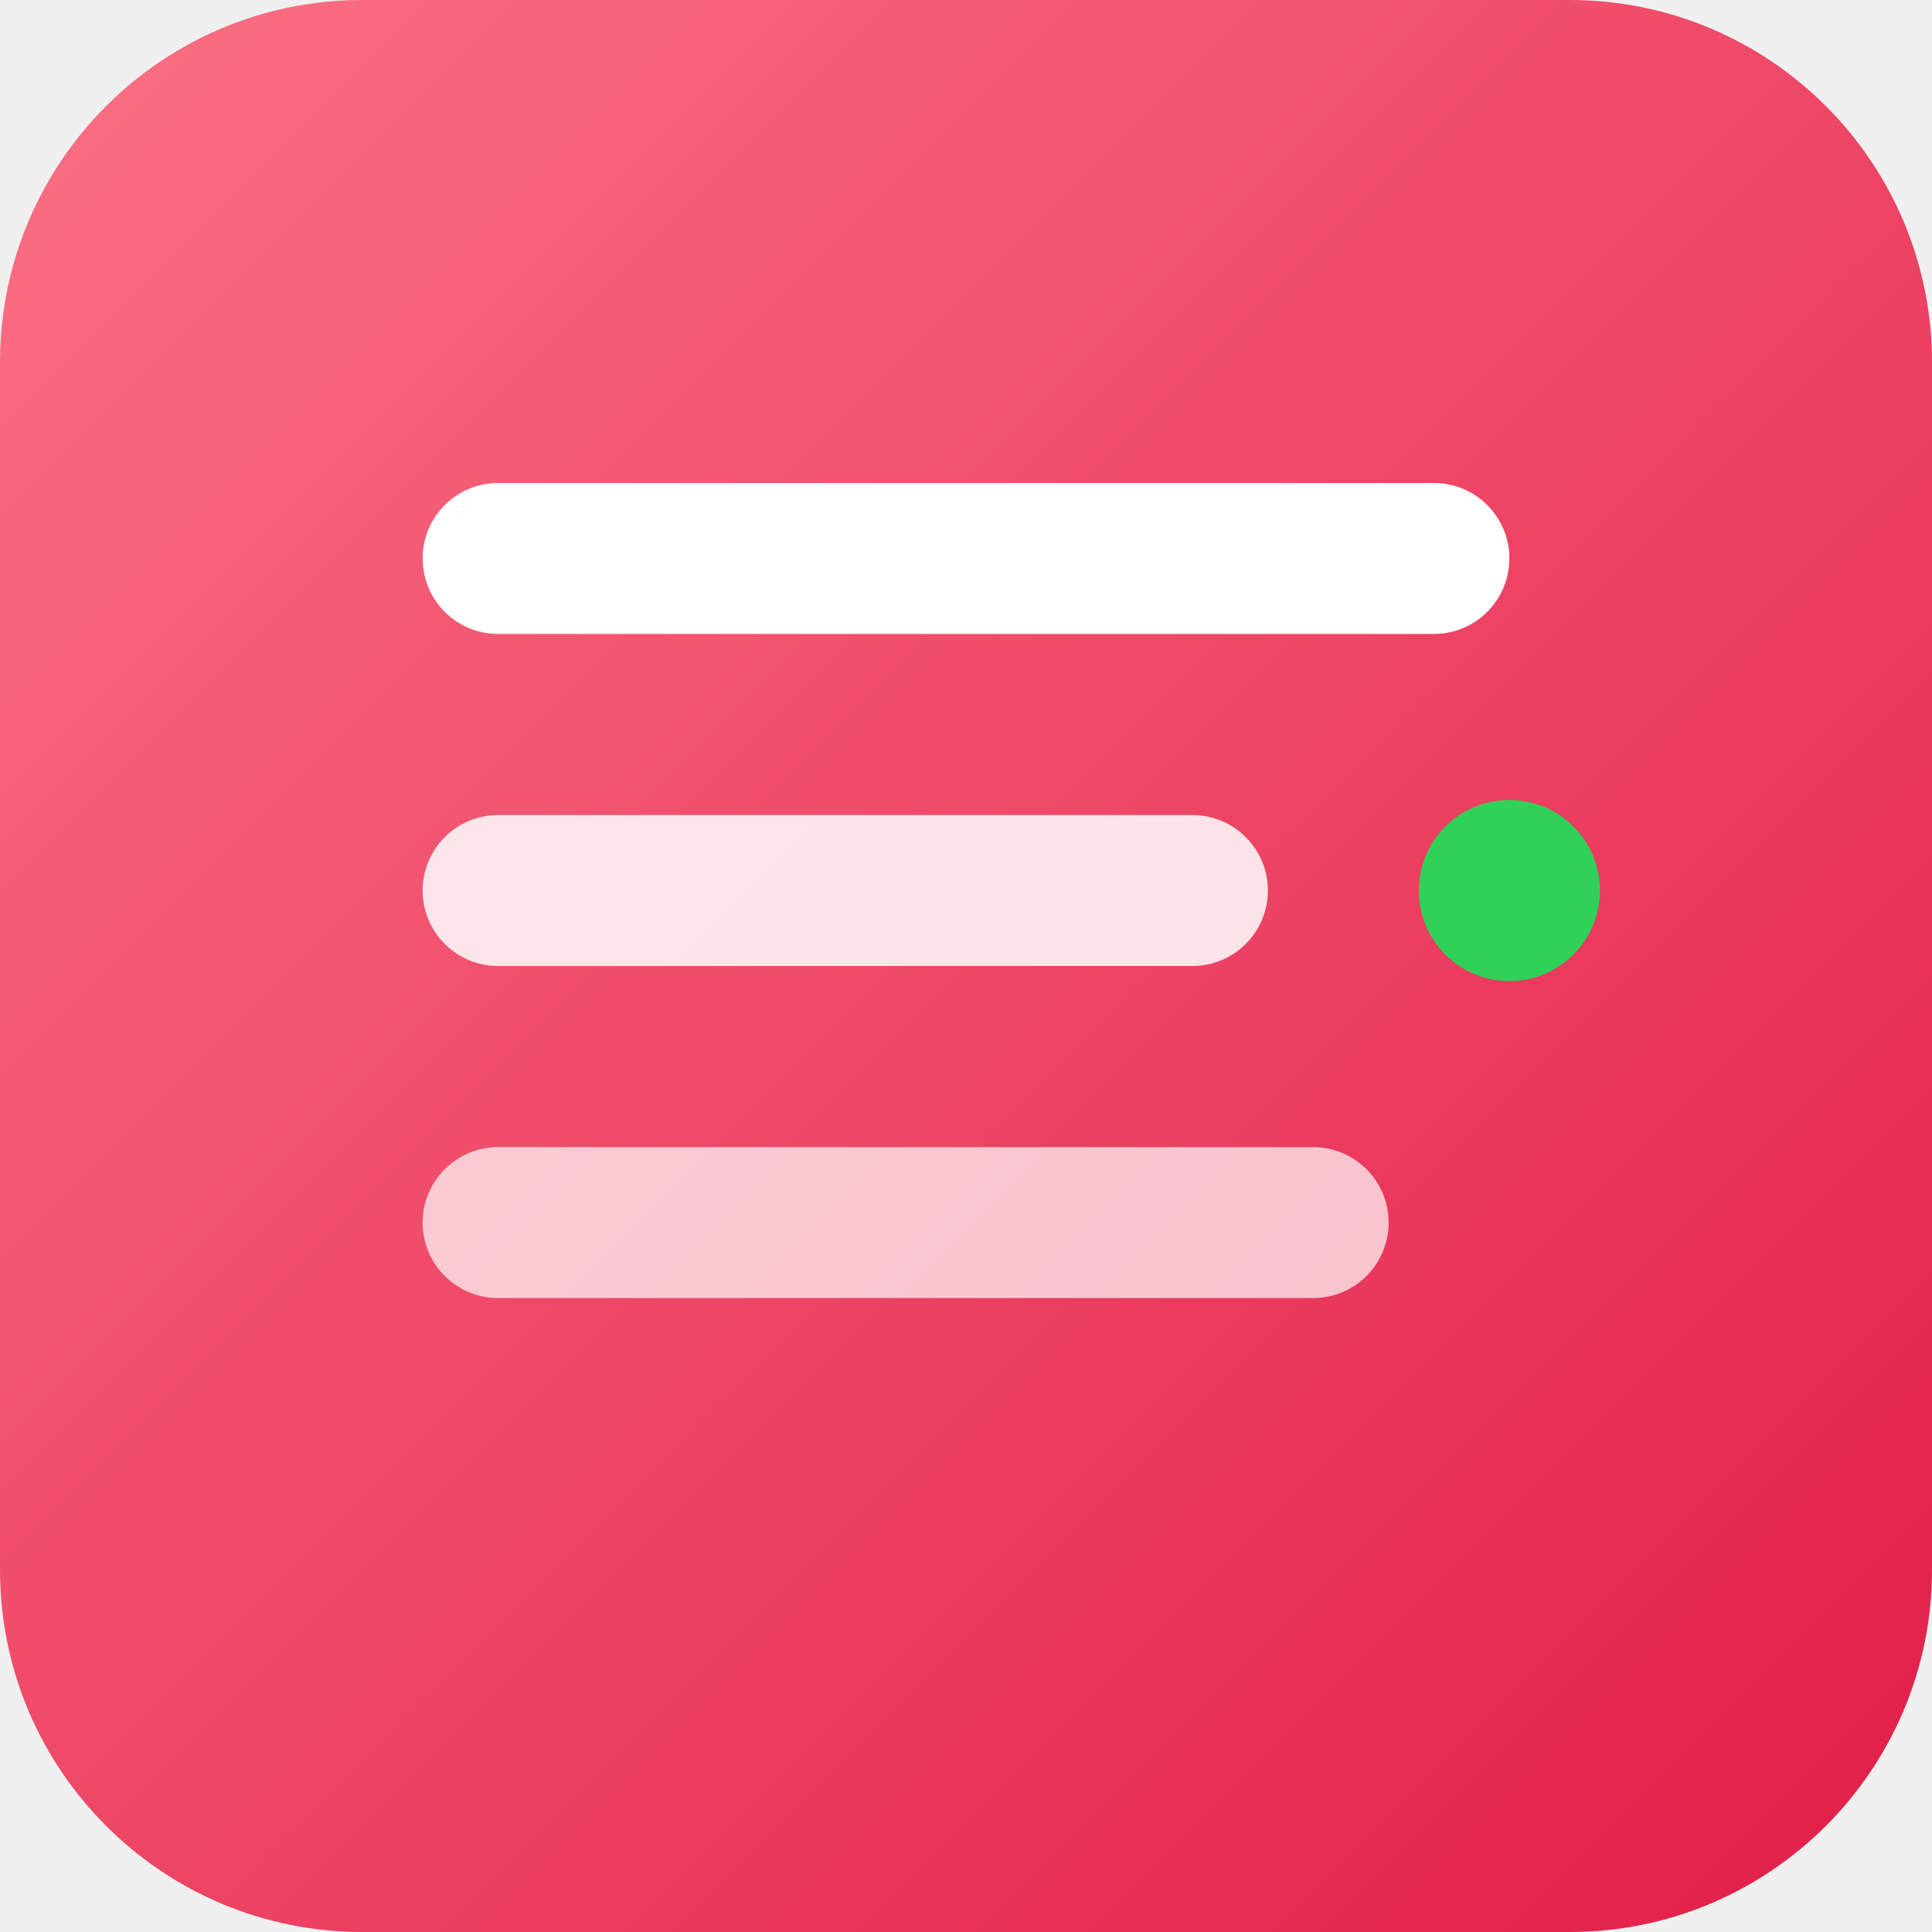
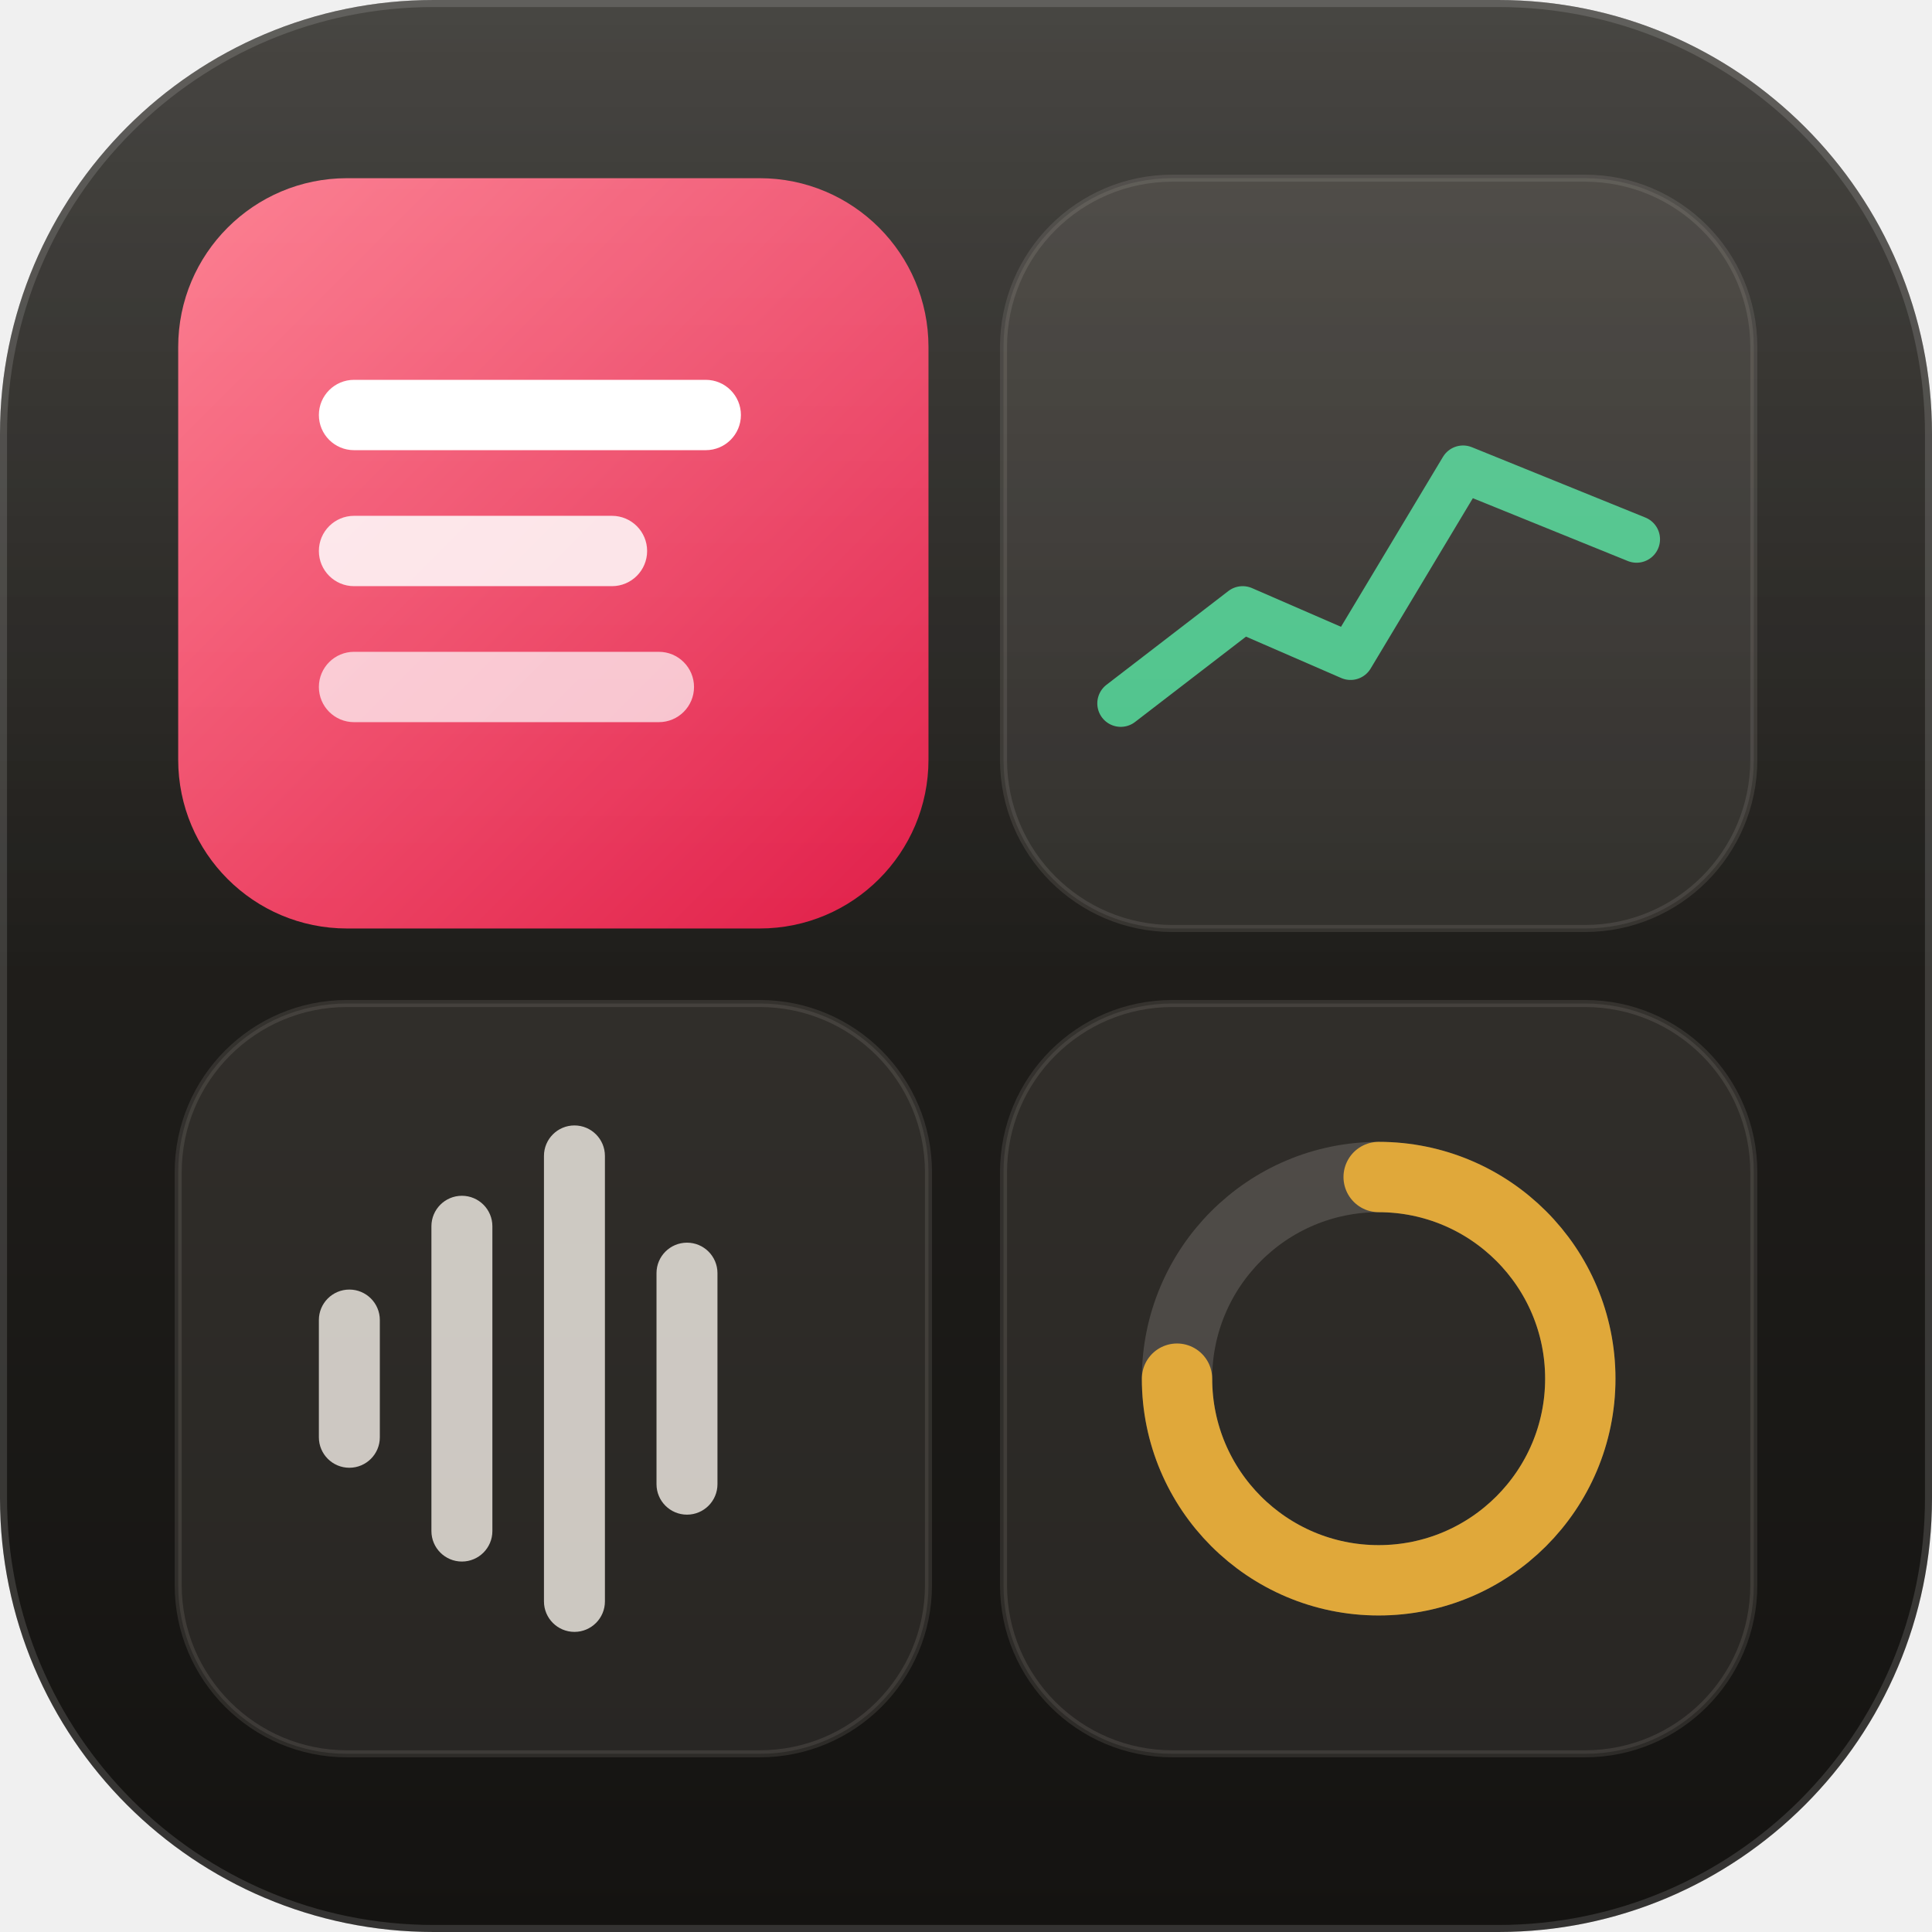
- <svg xmlns="http://www.w3.org/2000/svg" viewBox="0 0 64 64">
+ <svg xmlns="http://www.w3.org/2000/svg" viewBox="100 100 824 824">
  <defs>
-     <linearGradient id="g" x1="0" y1="0" x2="1" y2="1">
+     <linearGradient id="fBg" x1="0" y1="0" x2="0" y2="1">
+       <stop offset="0" stop-color="#2a2824" />
+       <stop offset="1" stop-color="#141311" />
+     </linearGradient>
+     <linearGradient id="fCoral" x1="0" y1="0" x2="1" y2="1">
      <stop offset="0" stop-color="#fb7185" />
      <stop offset="1" stop-color="#e11d48" />
    </linearGradient>
+     <linearGradient id="fSheen" x1="0" y1="0" x2="0" y2="1">
+       <stop offset="0" stop-color="#fff" stop-opacity=".14" />
+       <stop offset=".5" stop-color="#fff" stop-opacity="0" />
+     </linearGradient>
  </defs>
-   <rect width="64" height="64" rx="12" fill="url(#g)" />
+   <rect x="100" y="100" width="824" height="824" rx="185" fill="url(#fBg)" />
+   <rect x="176" y="176" width="320" height="320" rx="72" fill="url(#fCoral)" />
  <g fill="#fff">
-     <rect x="14" y="16" width="36" height="5" rx="2.5" />
-     <rect x="14" y="27" width="28" height="5" rx="2.5" opacity="0.85" />
-     <rect x="14" y="38" width="32" height="5" rx="2.5" opacity="0.7" />
-     <circle cx="50" cy="29.5" r="3" fill="#30d158" />
+     <rect x="236" y="262" width="180" height="30" rx="15" />
+     <rect x="236" y="320" width="140" height="30" rx="15" opacity=".85" />
+     <rect x="236" y="378" width="160" height="30" rx="15" opacity=".7" />
  </g>
+   <rect x="528" y="176" width="320" height="320" rx="72" fill="rgba(255,246,236,.08)" stroke="rgba(255,246,236,.10)" stroke-width="3" />
+   <polyline points="578,400 630,360 676,380 724,300 798,330" fill="none" stroke="#4cc38a" stroke-width="20" stroke-linecap="round" stroke-linejoin="round" />
+   <rect x="176" y="528" width="320" height="320" rx="72" fill="rgba(255,246,236,.08)" stroke="rgba(255,246,236,.10)" stroke-width="3" />
+   <g fill="#f5f0e9" opacity=".8">
+     <rect x="236" y="650" width="26" height="76" rx="13" />
+     <rect x="284" y="610" width="26" height="156" rx="13" />
+     <rect x="332" y="580" width="26" height="216" rx="13" />
+     <rect x="380" y="630" width="26" height="116" rx="13" />
+   </g>
+   <rect x="528" y="528" width="320" height="320" rx="72" fill="rgba(255,246,236,.08)" stroke="rgba(255,246,236,.10)" stroke-width="3" />
+   <circle cx="688" cy="688" r="86" fill="none" stroke="rgba(245,240,233,.16)" stroke-width="30" />
+   <path d="M688 602 A86 86 0 1 1 602 688" fill="none" stroke="#e0a83a" stroke-width="30" stroke-linecap="round" />
+   <rect x="100" y="100" width="824" height="824" rx="185" fill="url(#fSheen)" />
+   <rect x="101.5" y="101.5" width="821" height="821" rx="183.5" fill="none" stroke="rgba(255,255,255,.14)" stroke-width="3" />
</svg>
